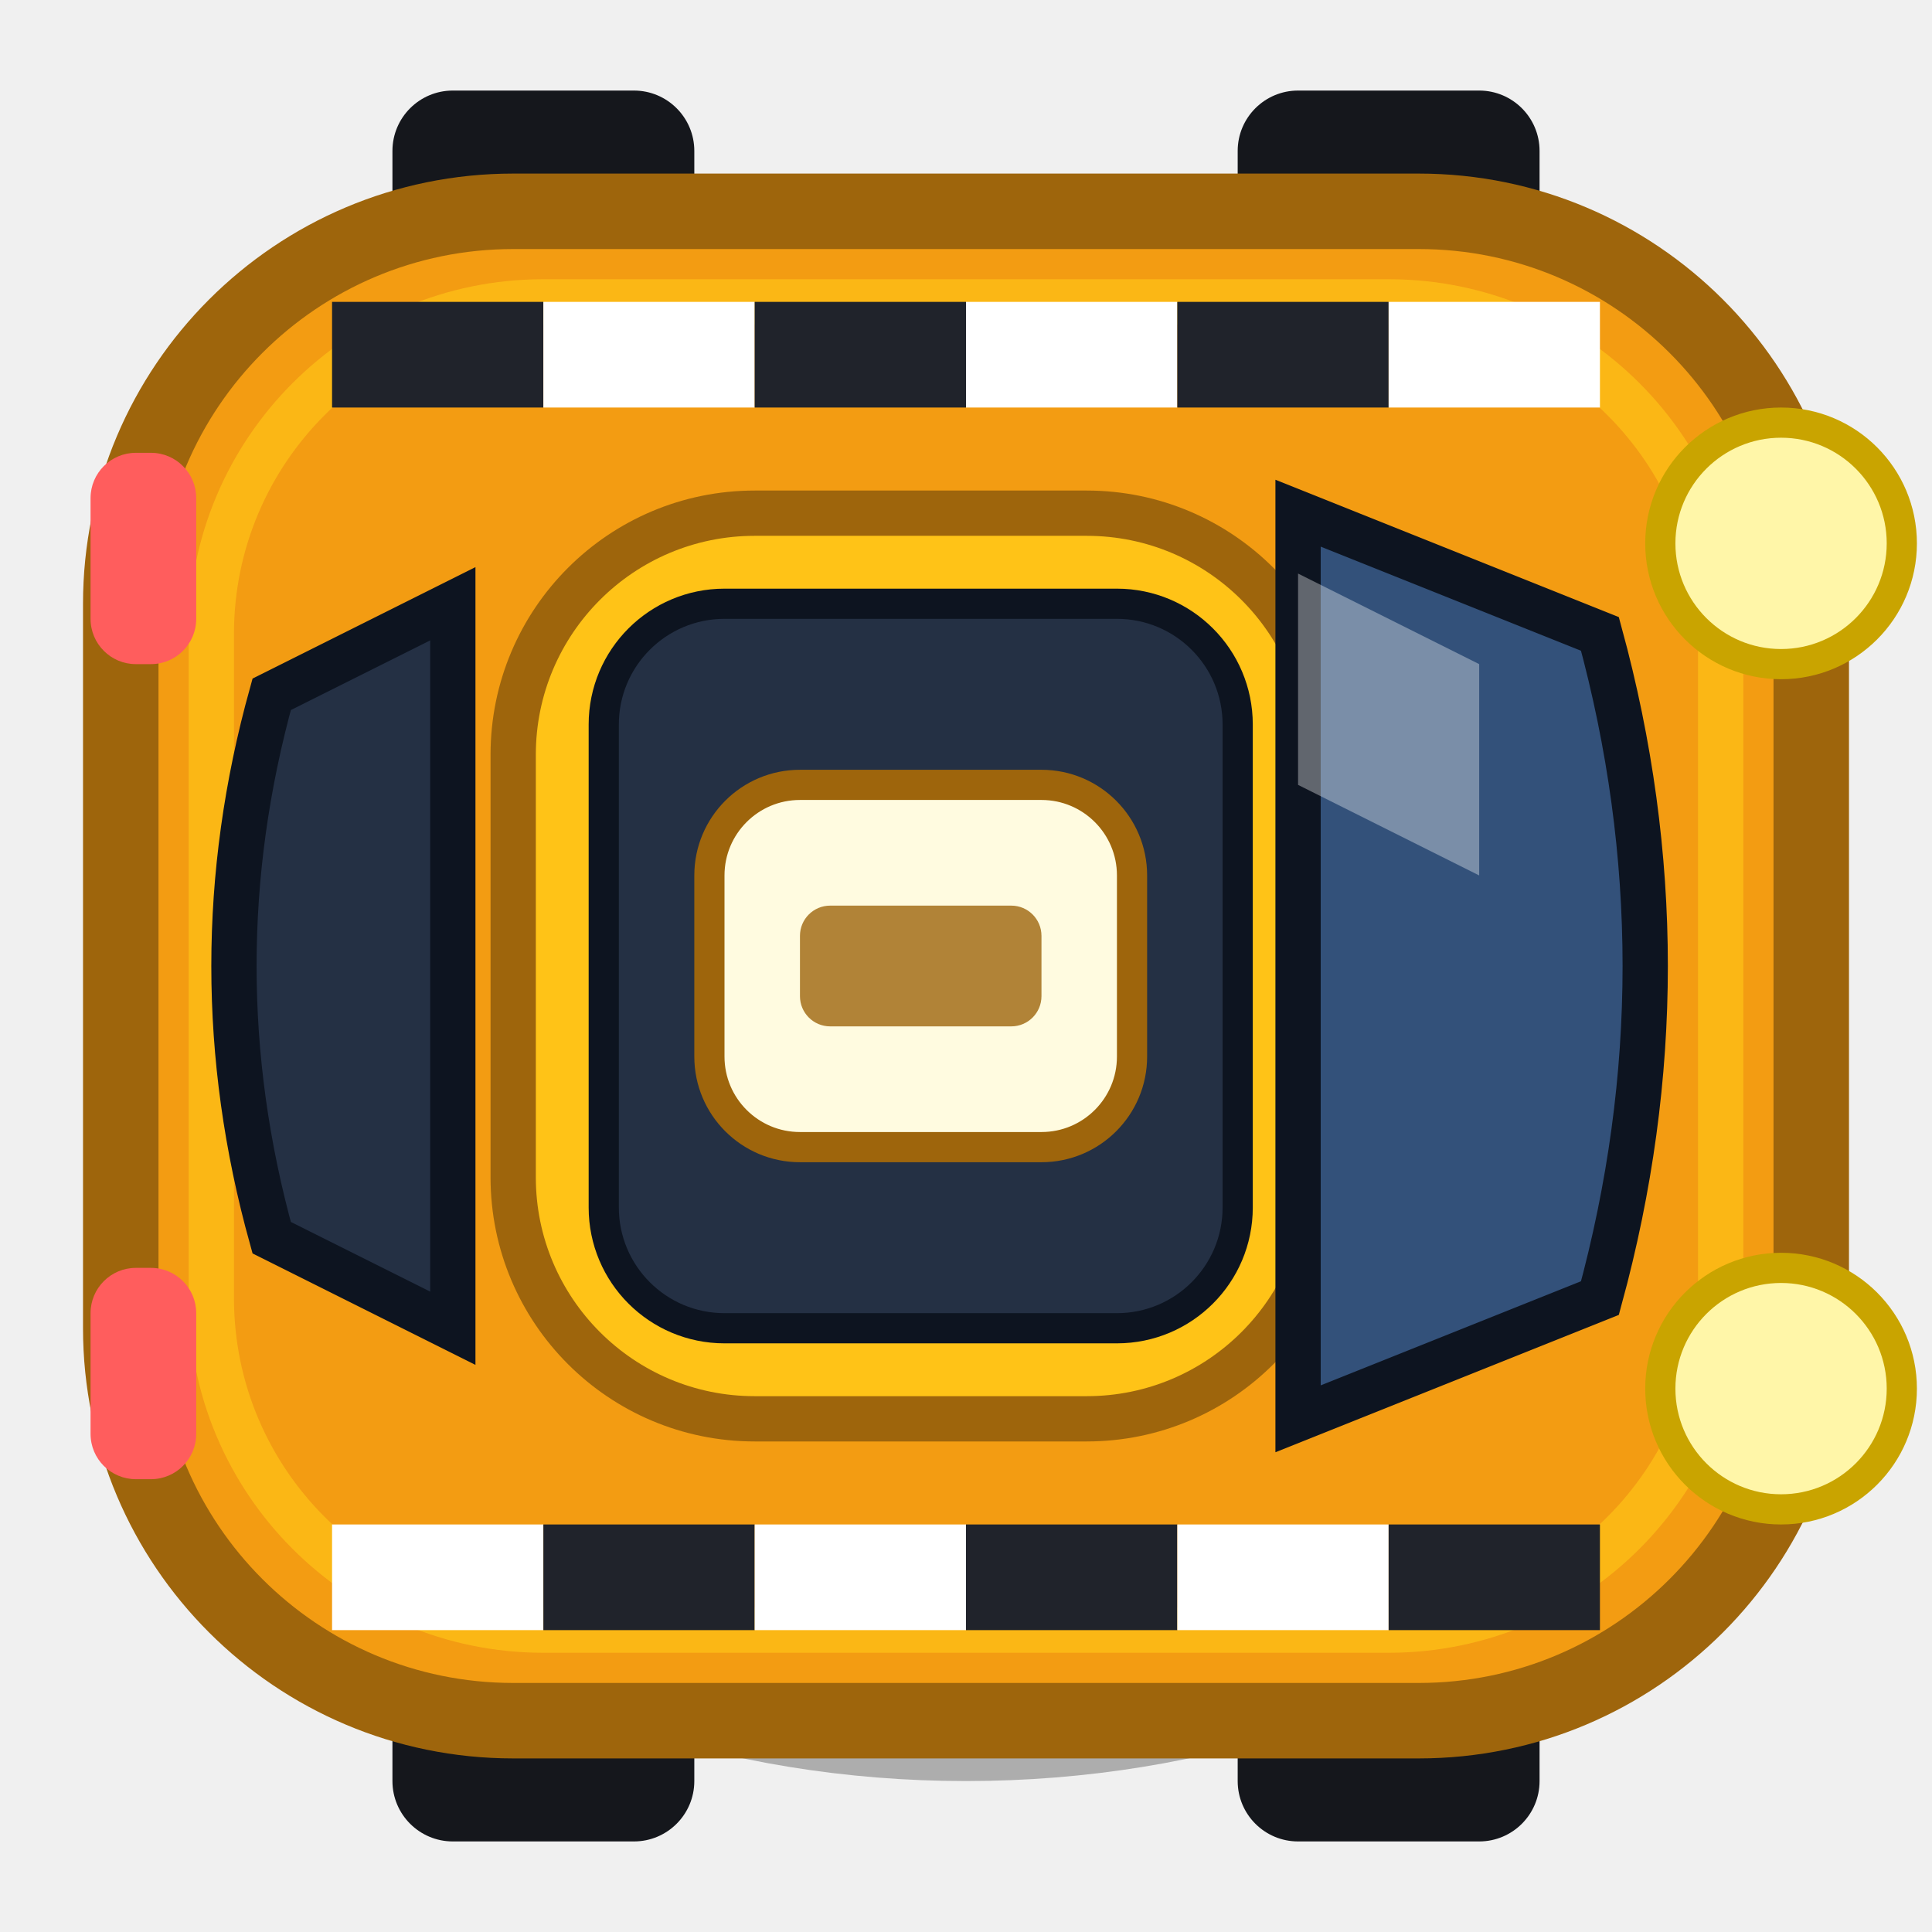
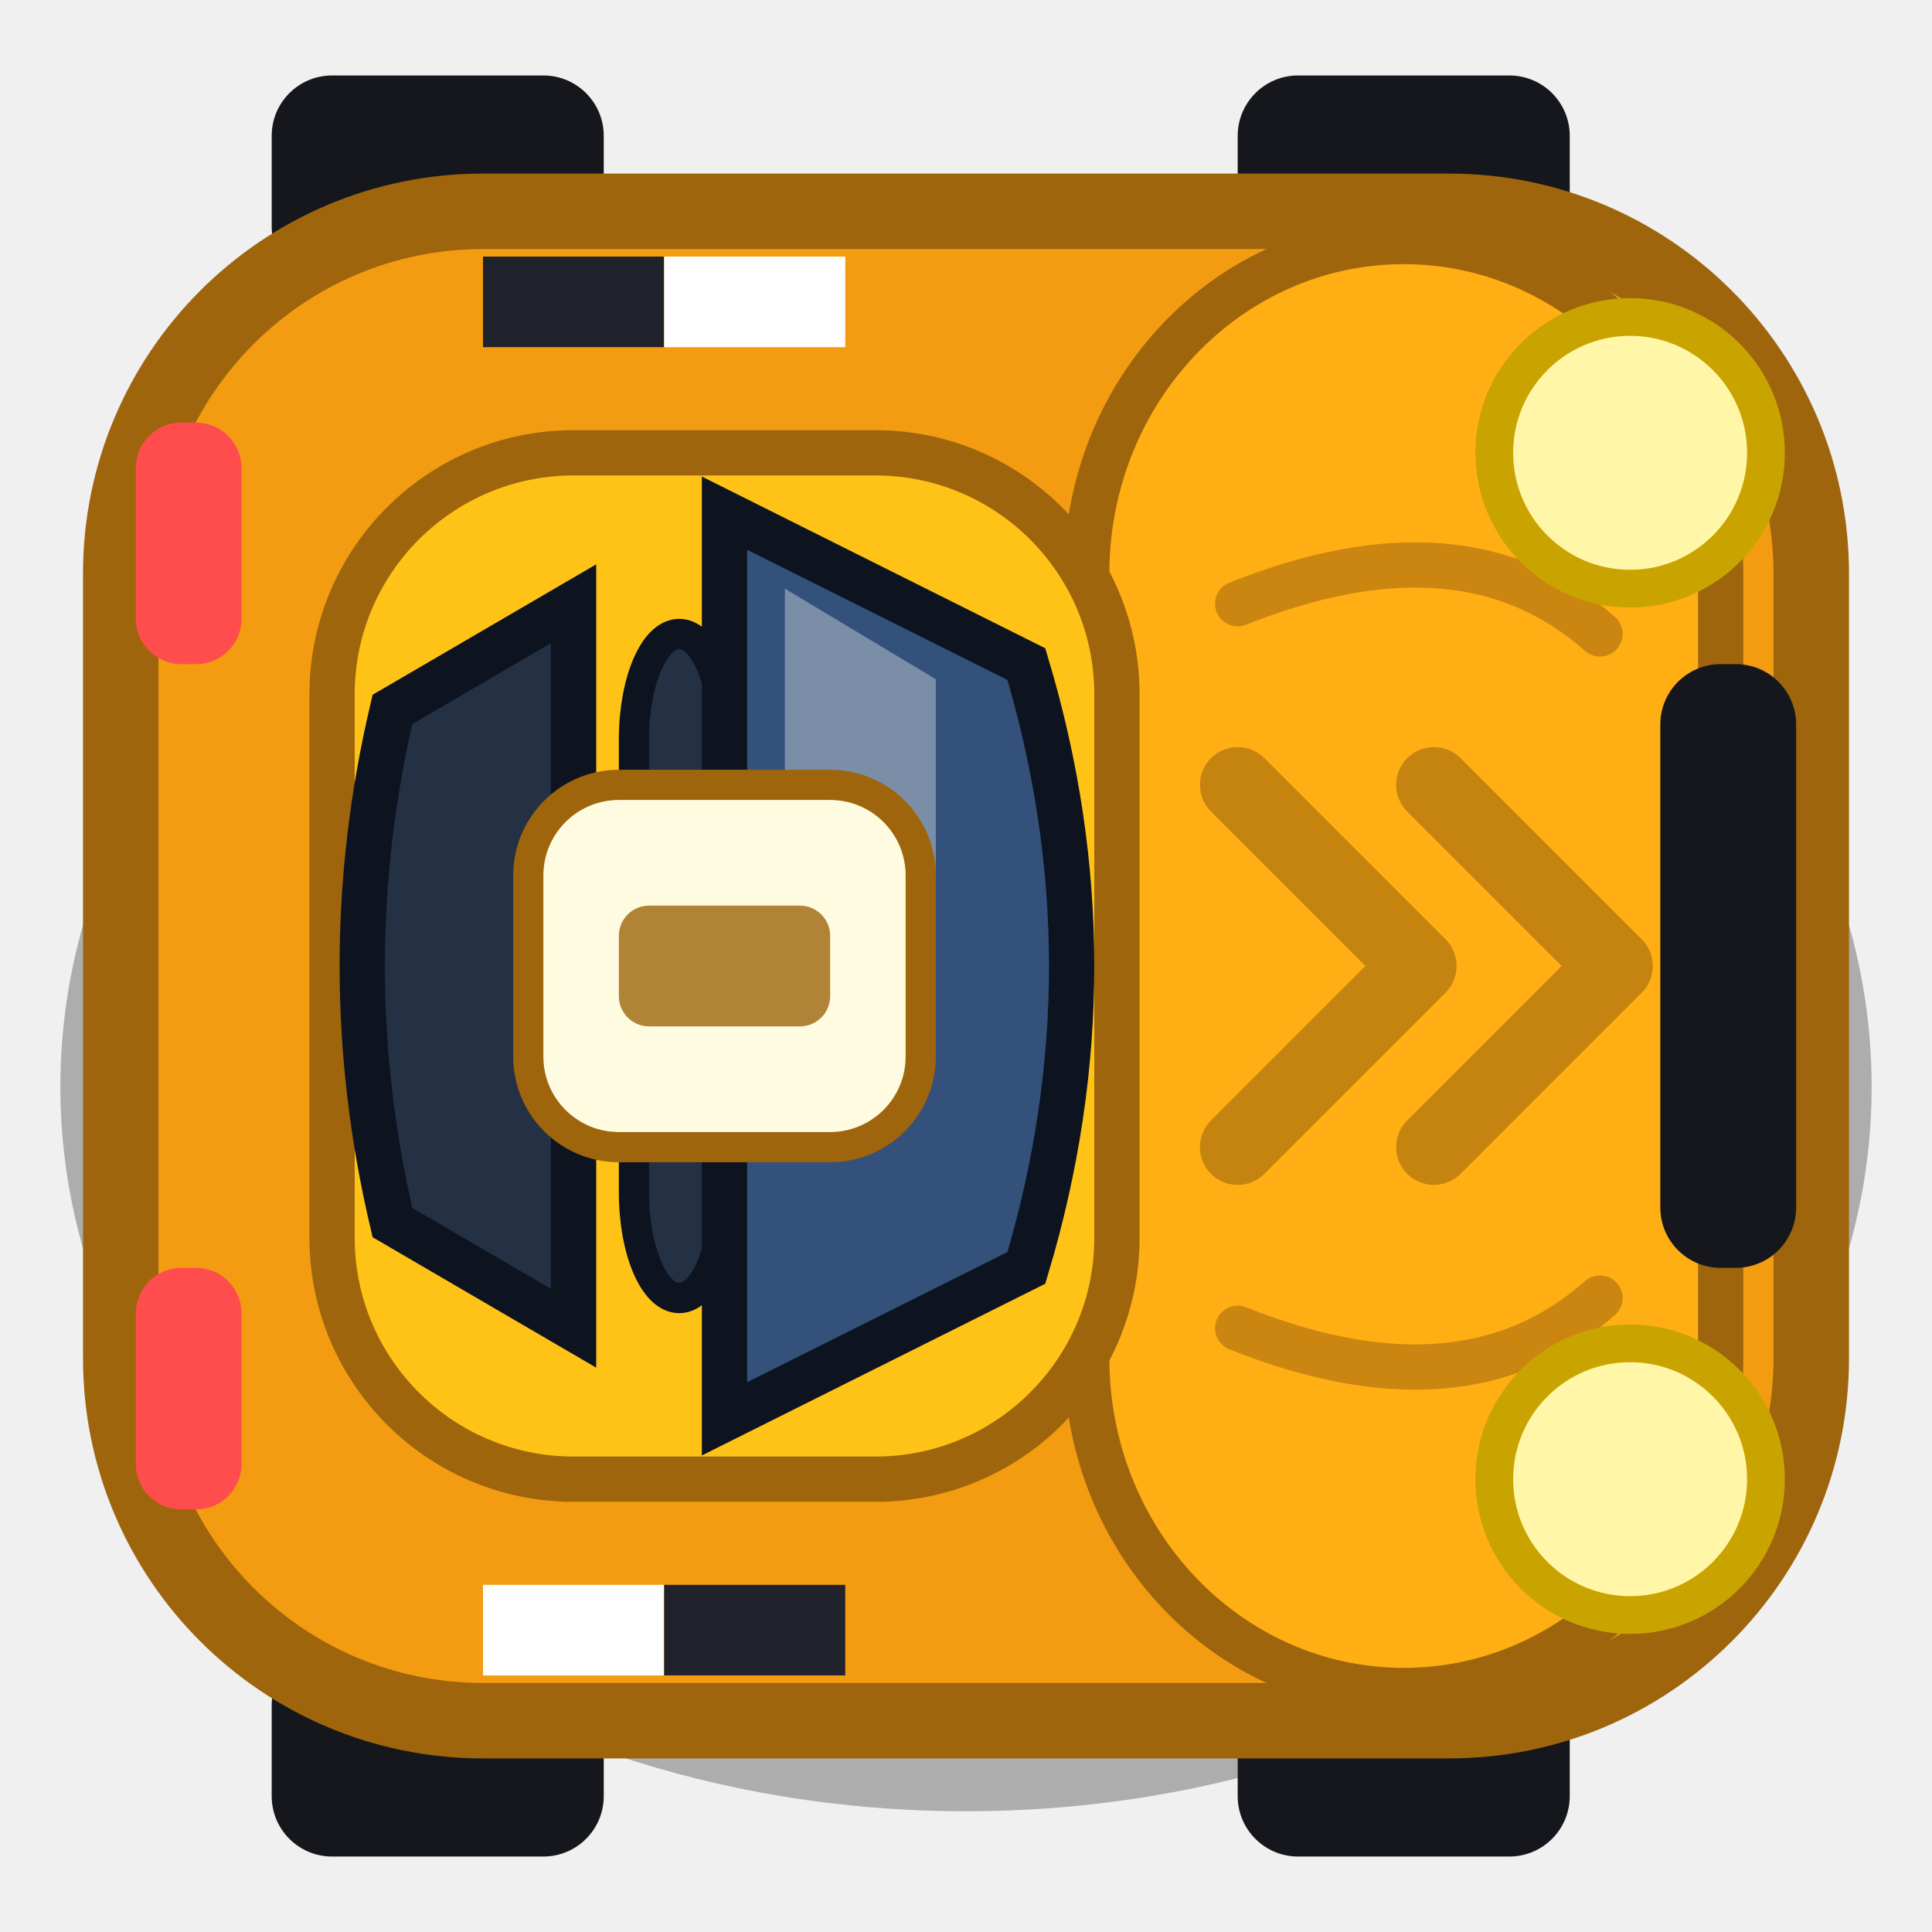
<svg xmlns="http://www.w3.org/2000/svg" width="128" height="128" viewBox="0 0 128 128">
-   <ellipse cx="64" cy="72" rx="58" ry="46" fill="#000" opacity="0.28" />
-   <rect x="82" y="6" width="20" height="14" rx="4" fill="#15171c" />
-   <rect x="82" y="108" width="20" height="14" rx="4" fill="#15171c" />
-   <rect x="26" y="6" width="20" height="14" rx="4" fill="#15171c" />
-   <rect x="26" y="108" width="20" height="14" rx="4" fill="#15171c" />
-   <rect x="8" y="14" width="112" height="100" rx="26" fill="#f39c12" stroke="#9e650c" stroke-width="5" />
-   <rect x="14" y="20" width="100" height="88" rx="22" fill="none" stroke="#ffc317" stroke-width="3" opacity="0.7" />
-   <rect x="22" y="20" width="14" height="7" fill="#20232b" />
-   <rect x="22" y="101" width="14" height="7" fill="#ffffff" />
-   <rect x="36" y="20" width="14" height="7" fill="#ffffff" />
-   <rect x="36" y="101" width="14" height="7" fill="#20232b" />
-   <rect x="50" y="20" width="14" height="7" fill="#20232b" />
-   <rect x="50" y="101" width="14" height="7" fill="#ffffff" />
-   <rect x="64" y="20" width="14" height="7" fill="#ffffff" />
-   <rect x="64" y="101" width="14" height="7" fill="#20232b" />
-   <rect x="78" y="20" width="14" height="7" fill="#20232b" />
-   <rect x="78" y="101" width="14" height="7" fill="#ffffff" />
-   <rect x="92" y="20" width="14" height="7" fill="#ffffff" />
-   <rect x="92" y="101" width="14" height="7" fill="#20232b" />
-   <rect x="34" y="34" width="54" height="60" rx="16" fill="#ffc317" stroke="#9e650c" stroke-width="3" />
-   <rect x="40" y="40" width="42" height="48" rx="8" fill="#243044" stroke="#0d1420" stroke-width="2" />
-   <path d="M86 34 L106 42 Q112 64 106 86 L86 94 Z" fill="#33517a" stroke="#0d1420" stroke-width="3" />
-   <path d="M86 38 L98 44 L98 58 L86 52 Z" fill="#ffffff" opacity="0.35" />
-   <path d="M30 40 L18 46 Q13 64 18 82 L30 88 Z" fill="#243044" stroke="#0d1420" stroke-width="3" />
-   <rect x="47" y="52" width="28" height="24" rx="6" fill="#fffbe0" stroke="#9e650c" stroke-width="2" />
-   <rect x="53" y="60" width="16" height="8" rx="2" fill="#9e650c" opacity="0.8" />
-   <circle cx="118" cy="36" r="8" fill="#fff6a8" stroke="#c9a400" stroke-width="2" />
-   <circle cx="118" cy="92" r="8" fill="#fff6a8" stroke="#c9a400" stroke-width="2" />
-   <rect x="6" y="30" width="7" height="14" rx="3" fill="#ff5d5d" />
-   <rect x="6" y="84" width="7" height="14" rx="3" fill="#ff5d5d" />
+   <ellipse cx="64" cy="72" rx="60" ry="48" fill="#000" opacity="0.28" />
+   <rect x="18" y="5" width="22" height="14" rx="4" fill="#15171c" />
+   <rect x="18" y="109" width="22" height="14" rx="4" fill="#15171c" />
+   <rect x="82" y="5" width="22" height="14" rx="4" fill="#15171c" />
+   <rect x="82" y="109" width="22" height="14" rx="4" fill="#15171c" />
+   <rect x="8" y="14" width="112" height="100" rx="24" fill="#f39c12" stroke="#9e650c" stroke-width="5" />
+   <rect x="72" y="16" width="42" height="96" rx="22" fill="#ffaf14" stroke="#9e650c" stroke-width="3" />
+   <path d="M82 40 Q97 34 106 42 M82 88 Q97 94 106 86" fill="none" stroke="#9e650c" stroke-width="3" opacity="0.55" stroke-linecap="round" />
+   <path d="M82 52 L94 64 L82 76 M95 52 L107 64 L95 76" fill="none" stroke="#9e650c" stroke-width="5" opacity="0.6" stroke-linecap="round" stroke-linejoin="round" />
+   <rect x="110" y="44" width="9" height="40" rx="4" fill="#15171c" />
+   <circle cx="108" cy="30" r="9" fill="#fff6a8" stroke="#c9a400" stroke-width="2.5" />
+   <circle cx="108" cy="98" r="9" fill="#fff6a8" stroke="#c9a400" stroke-width="2.5" />
+   <rect x="32" y="17" width="12" height="6" fill="#20232b" />
+   <rect x="32" y="105" width="12" height="6" fill="#ffffff" />
+   <rect x="44" y="17" width="12" height="6" fill="#ffffff" />
+   <rect x="44" y="105" width="12" height="6" fill="#20232b" />
+   <rect x="22" y="30" width="52" height="68" rx="16" fill="#ffc317" stroke="#9e650c" stroke-width="3" />
+   <rect x="42" y="42" width="6" height="44" rx="7" fill="#243044" stroke="#0d1420" stroke-width="2" />
+   <path d="M48 34 L68 44 Q74 64 68 84 L48 94 Z" fill="#33517a" stroke="#0d1420" stroke-width="3" />
+   <path d="M52 39 L62 45 L62 58 L52 52 Z" fill="#ffffff" opacity="0.35" />
+   <path d="M38 40 L26 47 Q22 64 26 81 L38 88 Z" fill="#243044" stroke="#0d1420" stroke-width="3" />
+   <rect x="35" y="52" width="26" height="24" rx="6" fill="#fffbe0" stroke="#9e650c" stroke-width="2" />
+   <rect x="41" y="60" width="14" height="8" rx="2" fill="#9e650c" opacity="0.8" />
+   <rect x="9" y="28" width="7" height="16" rx="3" fill="#ff4d4d" />
+   <rect x="9" y="84" width="7" height="16" rx="3" fill="#ff4d4d" />
</svg>
